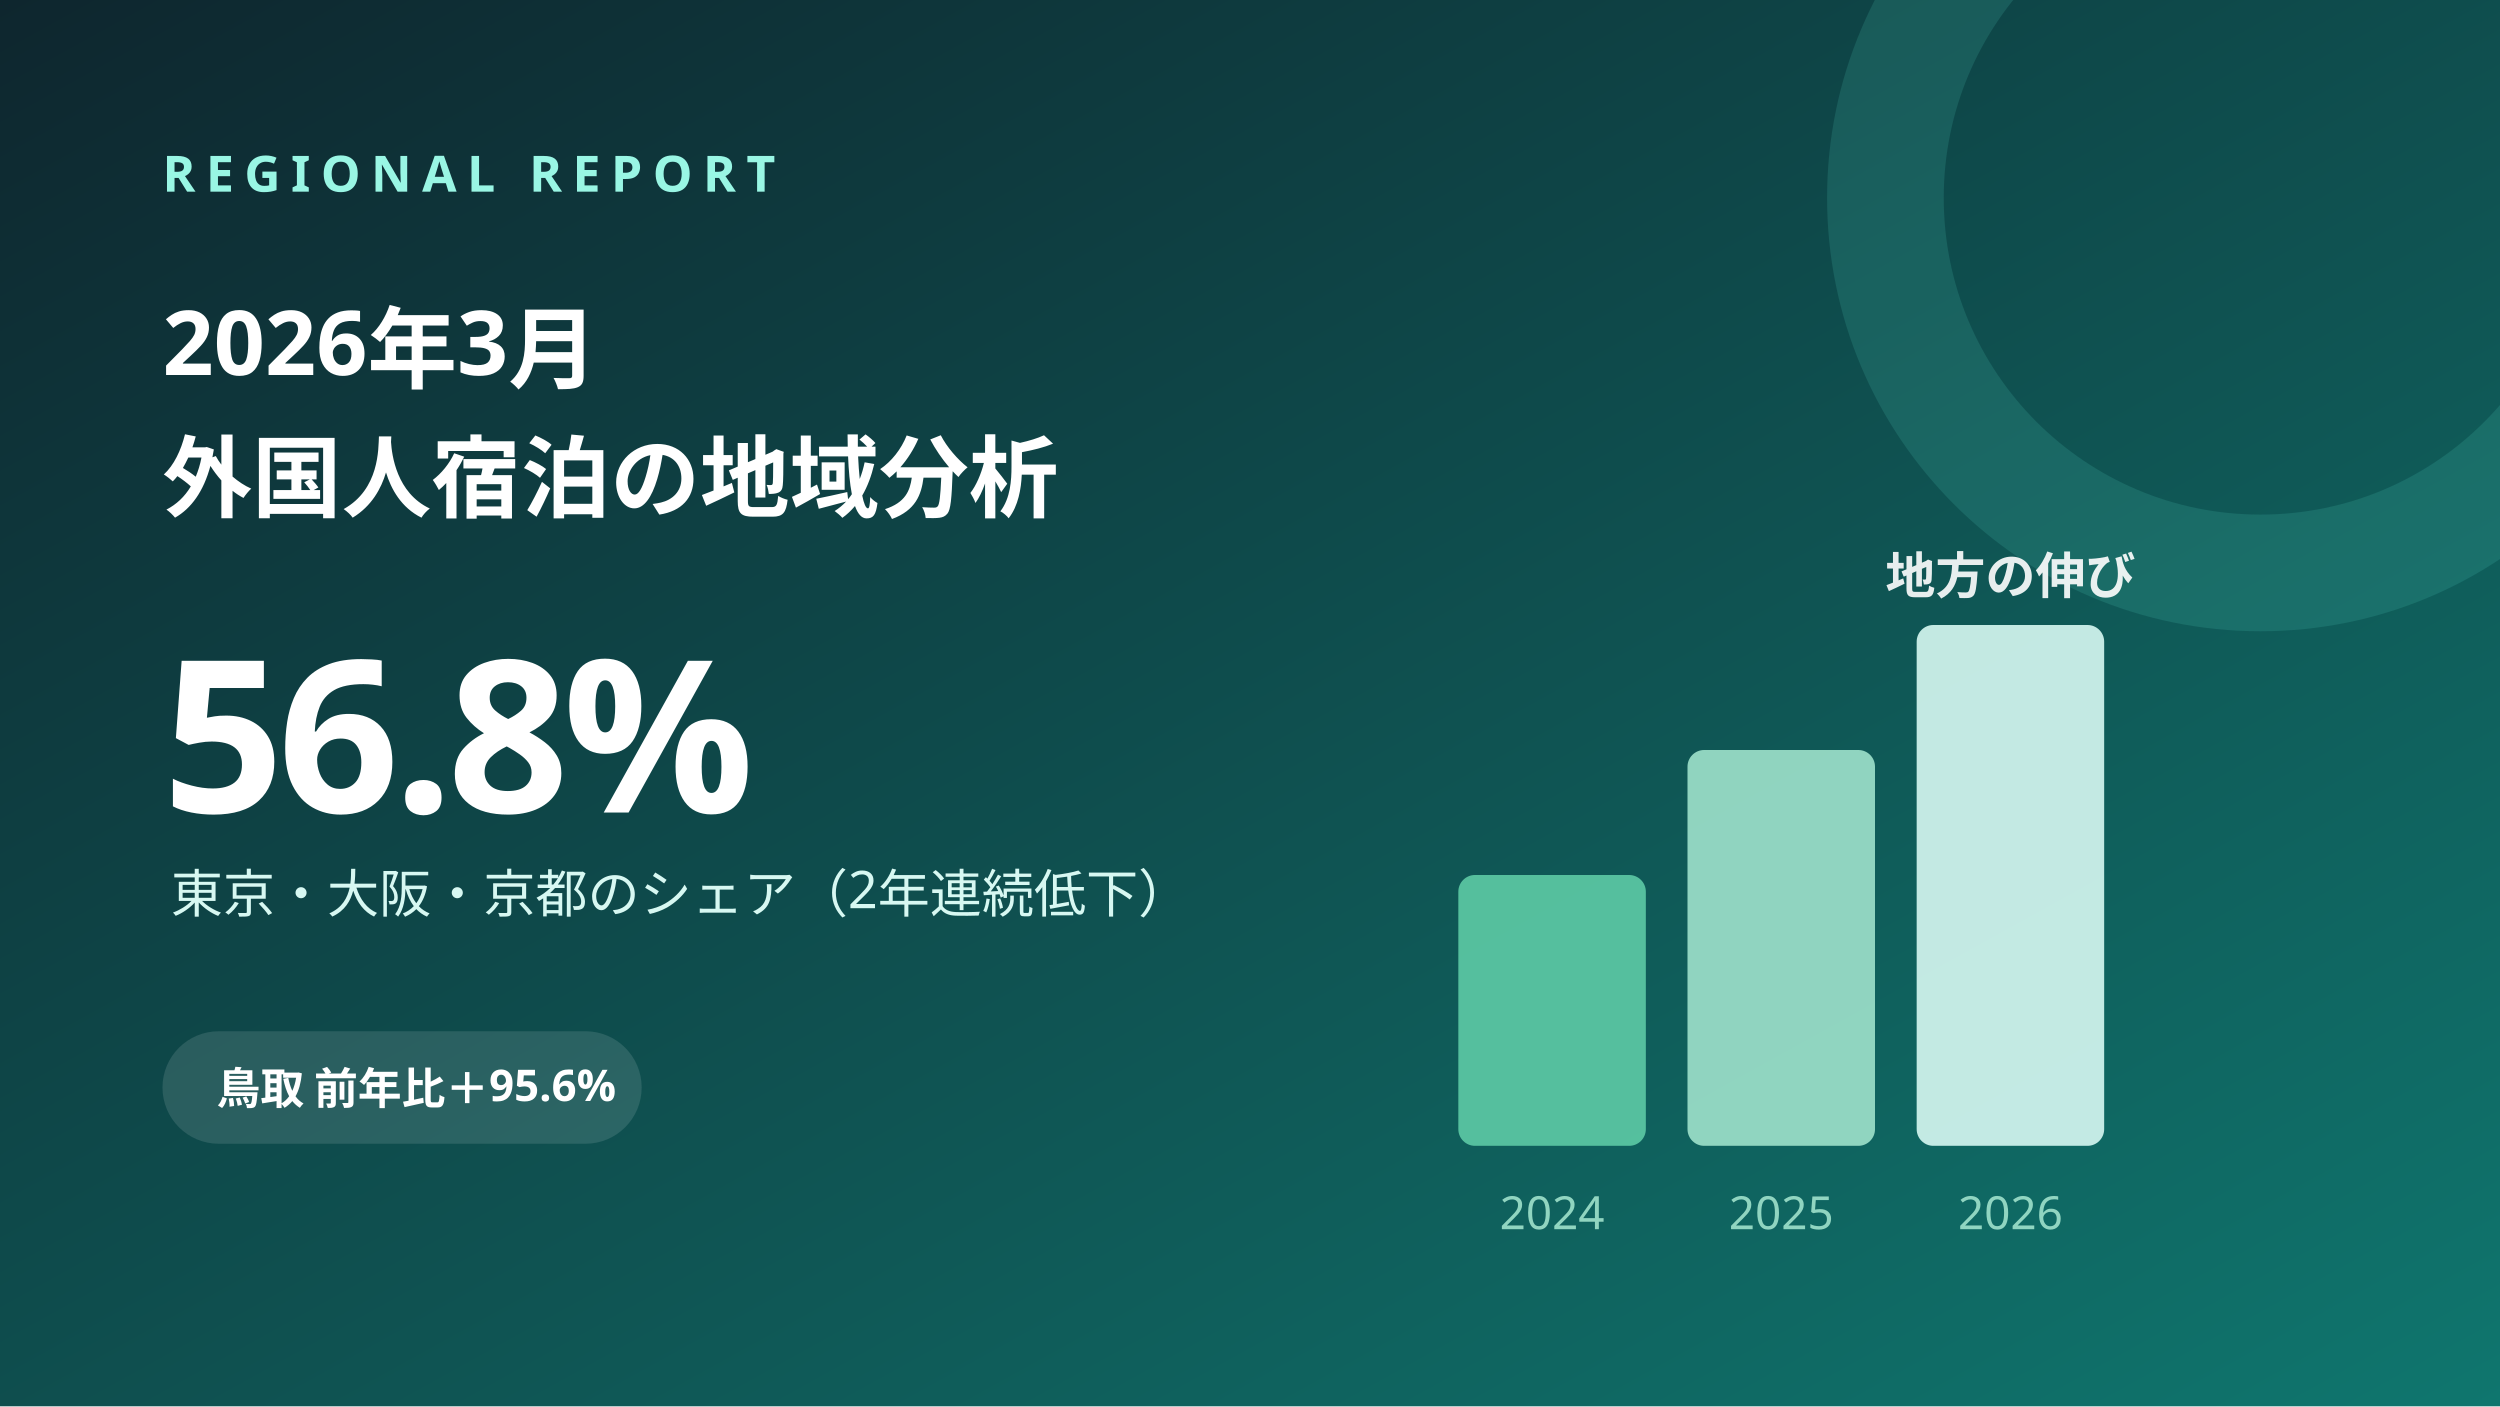
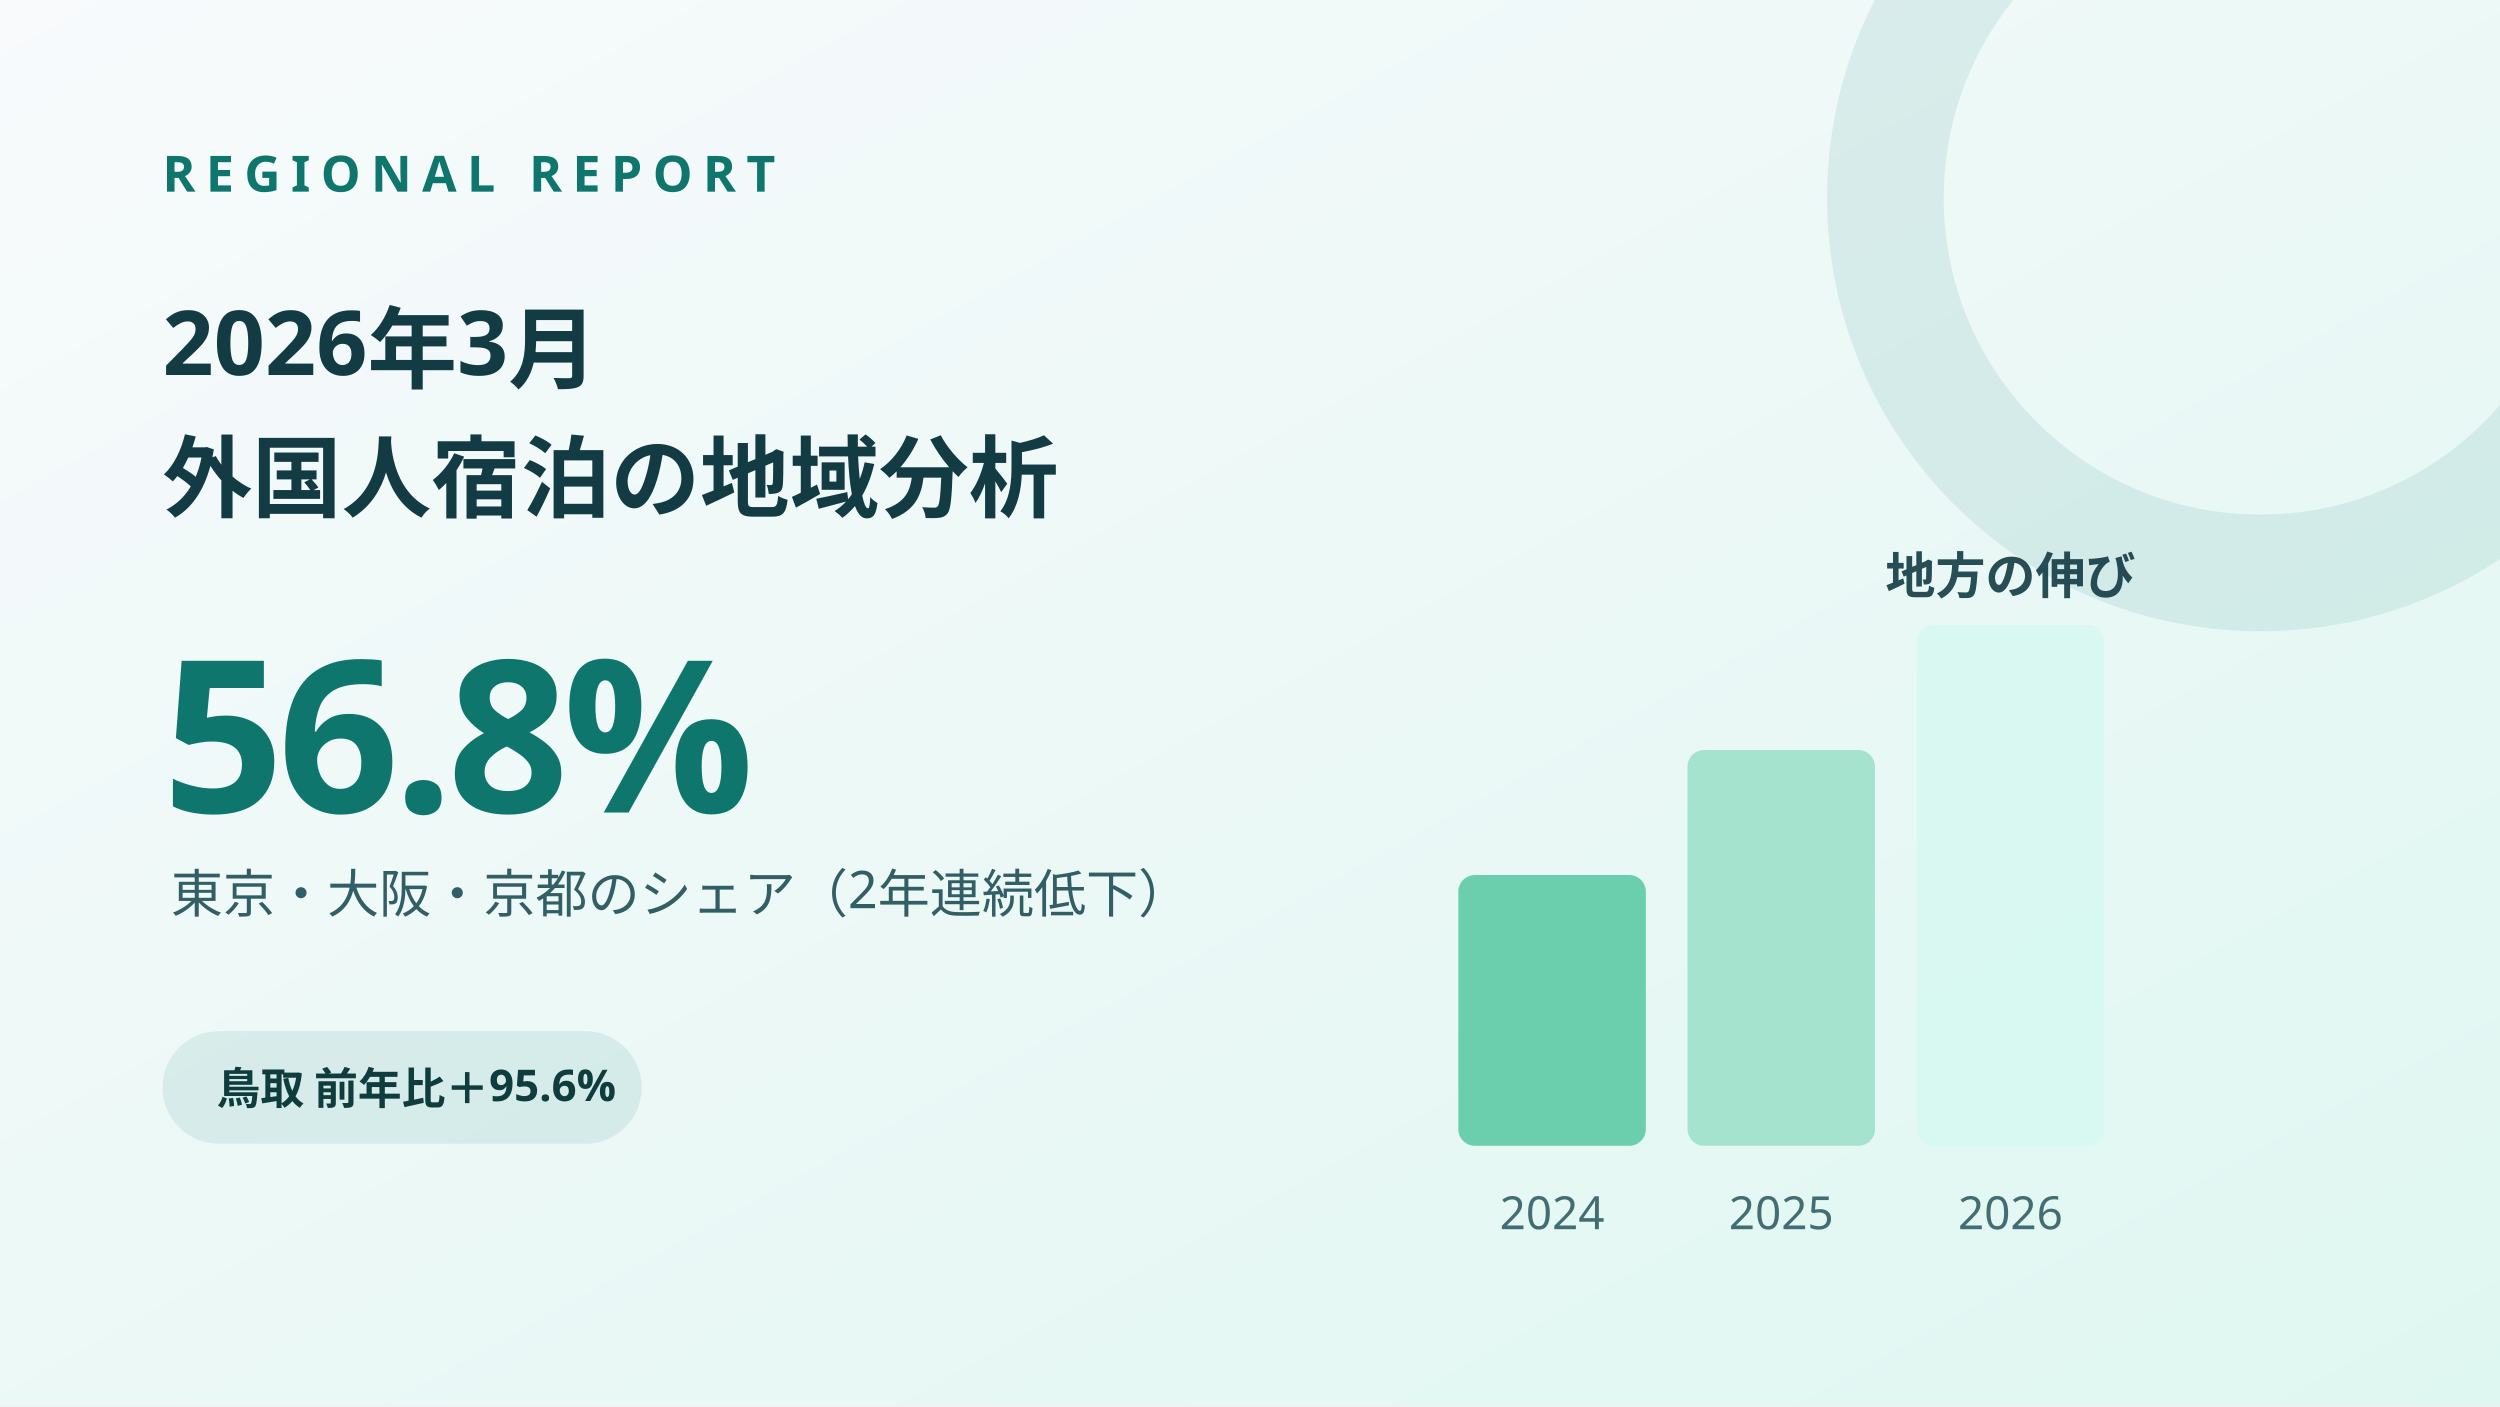
<svg xmlns="http://www.w3.org/2000/svg" width="1200" height="675" viewBox="0 0 1200 675" role="img" aria-labelledby="title desc">
  <defs>
    <linearGradient id="bg" x1="0" y1="0" x2="1" y2="1">
-       <stop stop-color="#0e262e" />
-       <stop offset="1" stop-color="#0f766e" />
+       <stop stop-color="#f8fafc" />
+       <stop offset="1" stop-color="#dff7f1" />
    </linearGradient>
  </defs>
  <rect width="1200" height="675" fill="url(#bg)" />
-   <circle cx="1085" cy="95" r="180" fill="none" stroke="#5eead4" stroke-opacity=".14" stroke-width="56" />
+   <circle cx="1085" cy="95" r="180" fill="none" stroke="#0f766e" stroke-opacity=".10" stroke-width="56" />
  <g opacity=".9">
    <rect x="700" y="420" width="90" height="130" rx="8" fill="#5dcaa5" />
    <rect x="810" y="360" width="90" height="190" rx="8" fill="#9fe1cb" />
    <rect x="920" y="300" width="90" height="250" rx="8" fill="#d7f8f2" />
-     <text x="745" y="590" fill="#9fe1cb" font-family="Segoe UI, sans-serif" font-size="22" text-anchor="middle">2024</text>
-     <text x="855" y="590" fill="#9fe1cb" font-family="Segoe UI, sans-serif" font-size="22" text-anchor="middle">2025</text>
-     <text x="965" y="590" fill="#9fe1cb" font-family="Segoe UI, sans-serif" font-size="22" text-anchor="middle">2026</text>
-     <text x="965" y="285" fill="#fff" font-family="Segoe UI, sans-serif" font-size="24" font-weight="700" text-anchor="middle">地方の伸び</text>
+     <text x="745" y="590" fill="#315f65" font-family="Segoe UI, sans-serif" font-size="22" text-anchor="middle">2024</text>
+     <text x="855" y="590" fill="#315f65" font-family="Segoe UI, sans-serif" font-size="22" text-anchor="middle">2025</text>
+     <text x="965" y="590" fill="#315f65" font-family="Segoe UI, sans-serif" font-size="22" text-anchor="middle">2026</text>
+     <text x="965" y="285" fill="#123b44" font-family="Segoe UI, sans-serif" font-size="24" font-weight="700" text-anchor="middle">地方の伸び</text>
  </g>
-   <text x="78" y="92" fill="#99f6e4" font-family="Segoe UI, sans-serif" font-size="24" font-weight="700" letter-spacing="5">REGIONAL REPORT</text>
-   <text x="78" y="180" fill="#fff" font-family="Yu Gothic UI, Meiryo, sans-serif" font-size="43" font-weight="700">2026年3月</text>
-   <text x="78" y="245" fill="#fff" font-family="Yu Gothic UI, Meiryo, sans-serif" font-size="43" font-weight="700">外国人宿泊の地域分析</text>
-   <text x="78" y="390" fill="#fff" font-family="Segoe UI, sans-serif" font-size="102" font-weight="800" letter-spacing="-3">56.8%</text>
-   <text x="82" y="438" fill="#d7f8f2" font-family="Yu Gothic UI, Meiryo, sans-serif" font-size="25">東京・大阪・京都のシェア（2年連続低下）</text>
-   <rect x="78" y="495" width="230" height="54" rx="27" fill="#fff" fill-opacity=".12" />
-   <text x="104" y="530" fill="#fff" font-family="Yu Gothic UI, Meiryo, sans-serif" font-size="21" font-weight="700">鳥取 前年比＋95.6%</text>
+   <text x="78" y="92" fill="#0f766e" font-family="Segoe UI, sans-serif" font-size="24" font-weight="700" letter-spacing="5">REGIONAL REPORT</text>
+   <text x="78" y="180" fill="#123b44" font-family="Yu Gothic UI, Meiryo, sans-serif" font-size="43" font-weight="700">2026年3月</text>
+   <text x="78" y="245" fill="#123b44" font-family="Yu Gothic UI, Meiryo, sans-serif" font-size="43" font-weight="700">外国人宿泊の地域分析</text>
+   <text x="78" y="390" fill="#0f766e" font-family="Segoe UI, sans-serif" font-size="102" font-weight="800" letter-spacing="-3">56.8%</text>
+   <text x="82" y="438" fill="#315f65" font-family="Yu Gothic UI, Meiryo, sans-serif" font-size="25">東京・大阪・京都のシェア（2年連続低下）</text>
+   <rect x="78" y="495" width="230" height="54" rx="27" fill="#0f766e" fill-opacity=".10" />
+   <text x="104" y="530" fill="#0f3d3e" font-family="Yu Gothic UI, Meiryo, sans-serif" font-size="21" font-weight="700">鳥取 前年比＋95.6%</text>
</svg>
